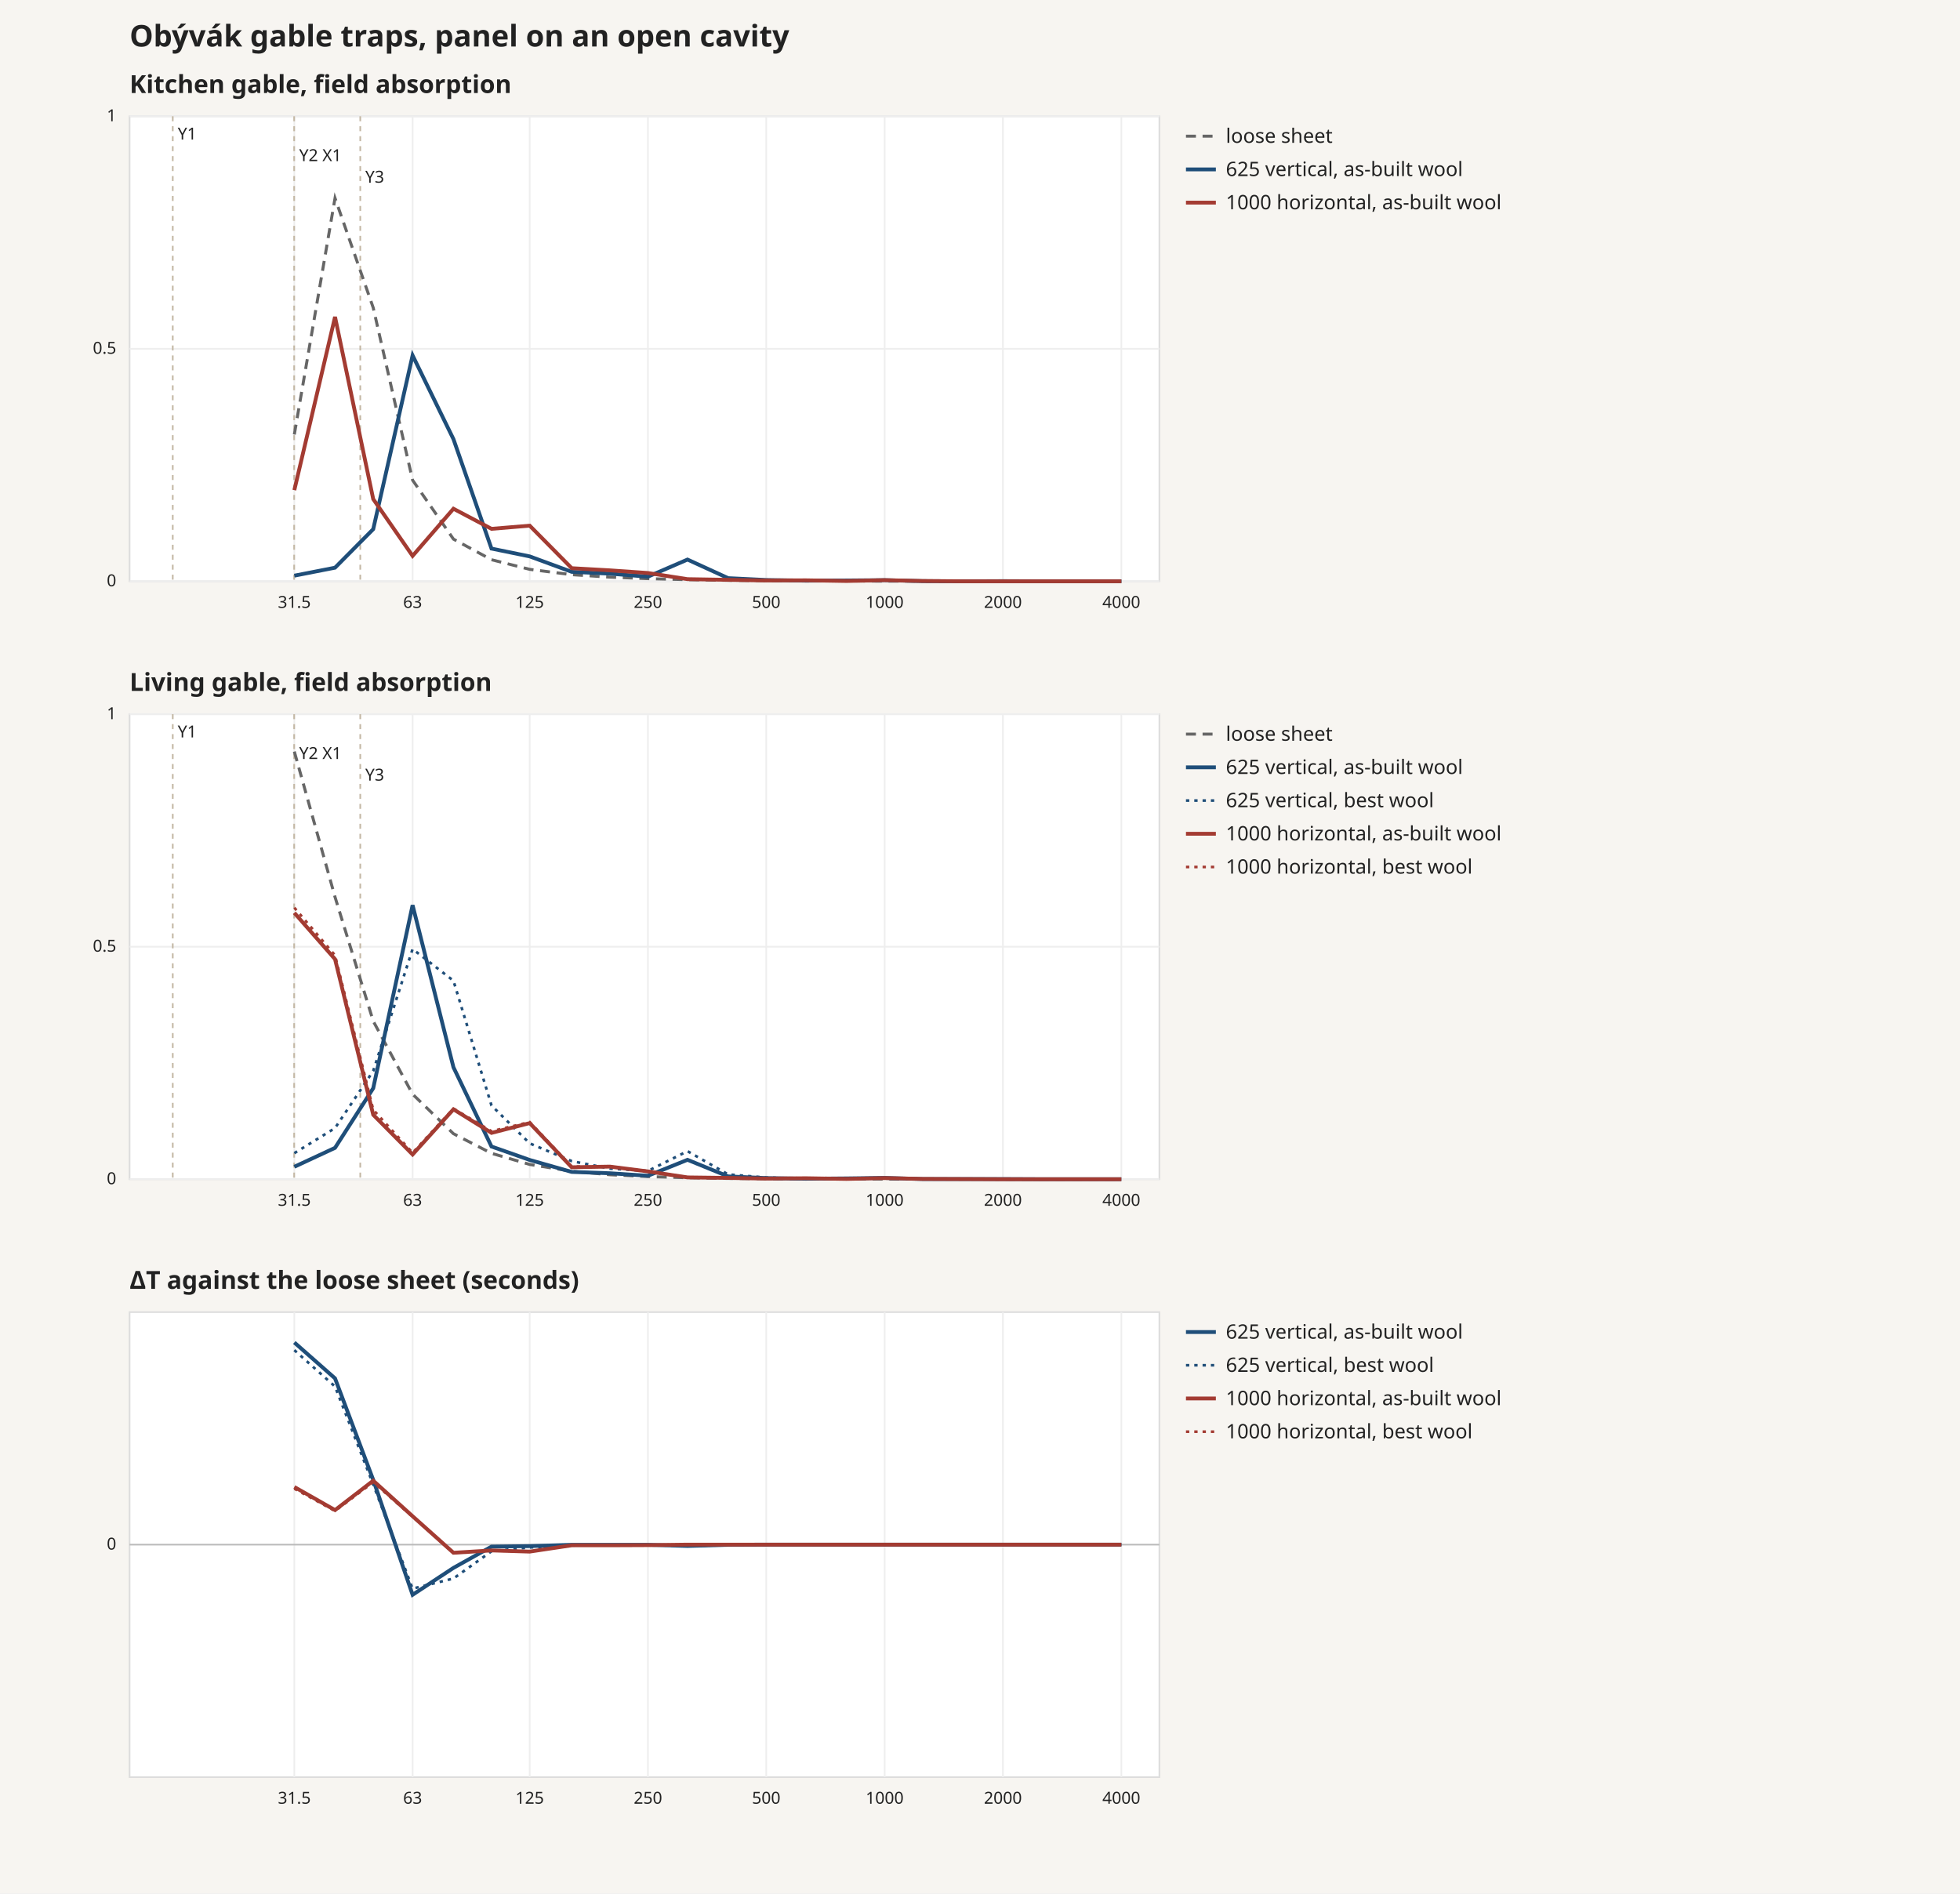
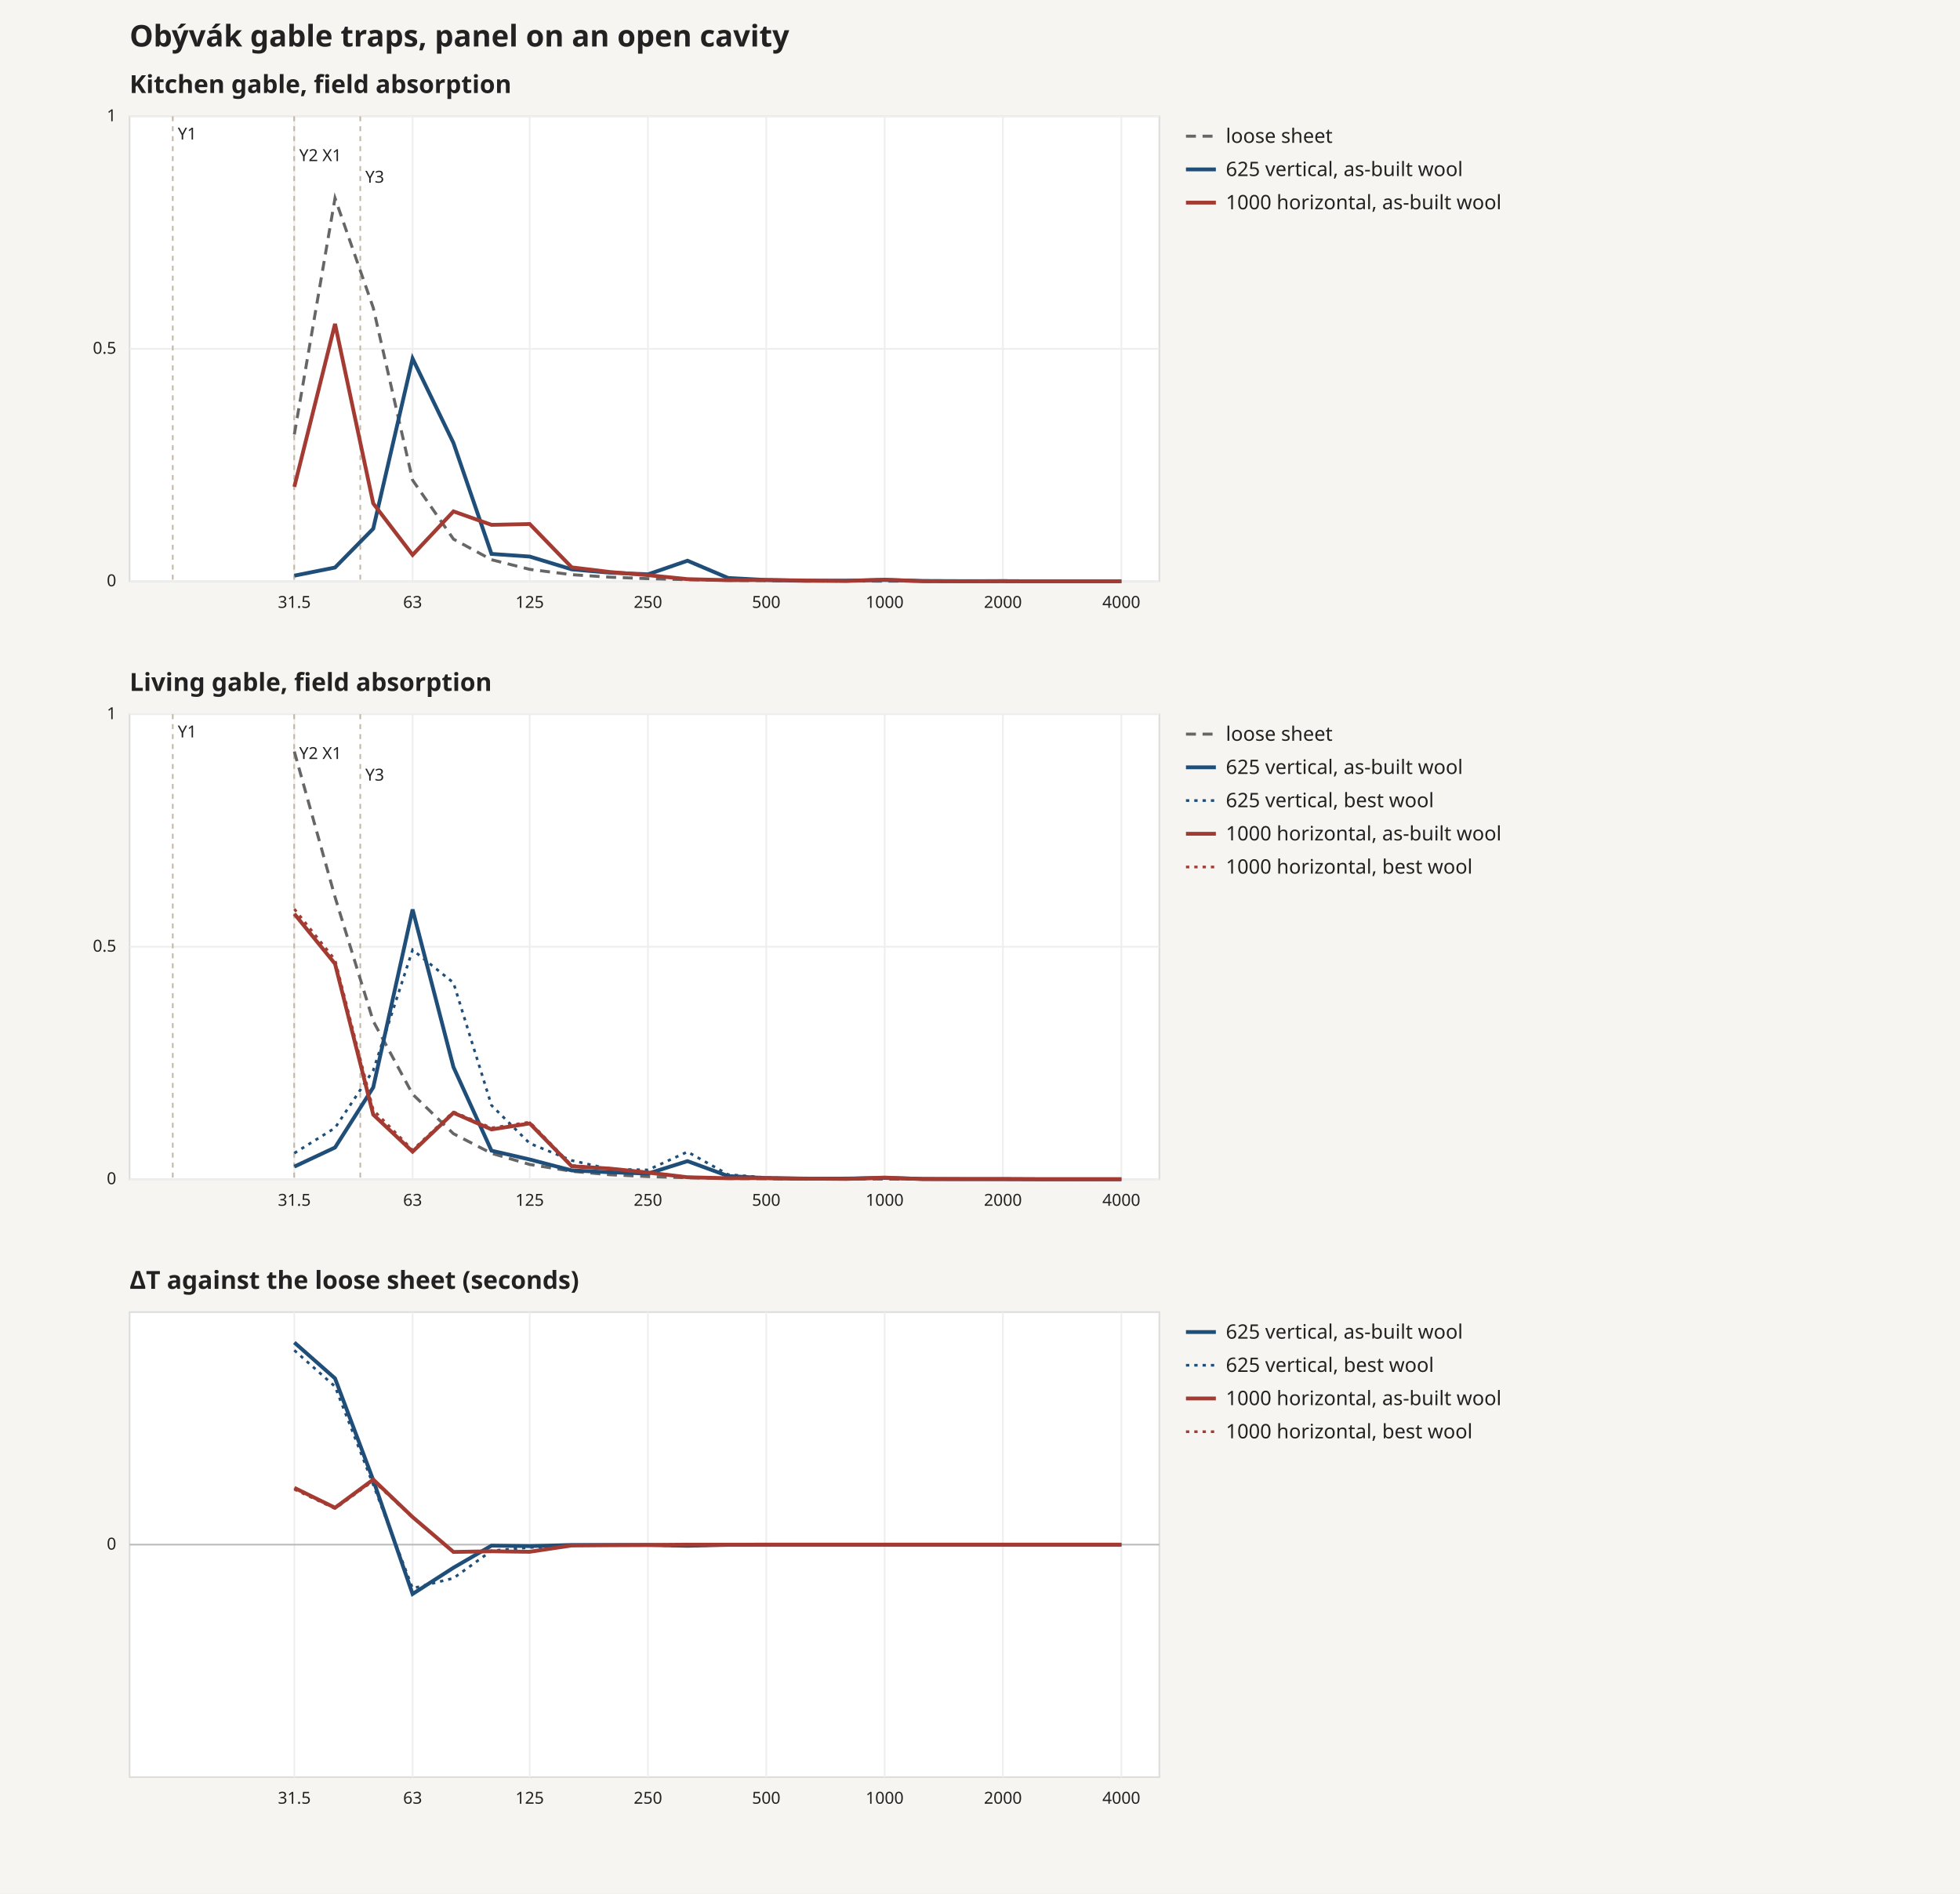
<svg xmlns="http://www.w3.org/2000/svg" width="1180" height="1140" viewBox="0 0 1180 1140">
  <rect width="100%" height="100%" fill="#f7f5f1" />
  <style>text{font-family:system-ui,sans-serif;fill:#222}</style>
  <text x="78" y="28" font-size="18" font-weight="600">Obývák gable traps, panel on an open cavity</text>
  <text x="78" y="56" font-size="15" font-weight="600">Kitchen gable, field absorption</text>
  <rect x="78" y="70" width="620" height="280" fill="#fff" stroke="#ddd" />
  <line x1="177.2" y1="70" x2="177.2" y2="350" stroke="#eee" />
  <text x="177.2" y="366" font-size="10" text-anchor="middle">31.5</text>
  <line x1="248.4" y1="70" x2="248.4" y2="350" stroke="#eee" />
  <text x="248.4" y="366" font-size="10" text-anchor="middle">63</text>
  <line x1="318.9" y1="70" x2="318.9" y2="350" stroke="#eee" />
  <text x="318.9" y="366" font-size="10" text-anchor="middle">125</text>
  <line x1="390.1" y1="70" x2="390.1" y2="350" stroke="#eee" />
  <text x="390.1" y="366" font-size="10" text-anchor="middle">250</text>
  <line x1="461.3" y1="70" x2="461.3" y2="350" stroke="#eee" />
  <text x="461.3" y="366" font-size="10" text-anchor="middle">500</text>
  <line x1="532.6" y1="70" x2="532.6" y2="350" stroke="#eee" />
  <text x="532.6" y="366" font-size="10" text-anchor="middle">1000</text>
  <line x1="603.8" y1="70" x2="603.8" y2="350" stroke="#eee" />
  <text x="603.8" y="366" font-size="10" text-anchor="middle">2000</text>
  <line x1="675.1" y1="70" x2="675.1" y2="350" stroke="#eee" />
  <text x="675.1" y="366" font-size="10" text-anchor="middle">4000</text>
  <line x1="78" y1="350.0" x2="698" y2="350.0" stroke="#eee" />
  <text x="70" y="353.0" font-size="10" text-anchor="end">0</text>
  <line x1="78" y1="210.0" x2="698" y2="210.0" stroke="#eee" />
  <text x="70" y="213.0" font-size="10" text-anchor="end">0.5</text>
  <line x1="78" y1="70.0" x2="698" y2="70.0" stroke="#eee" />
  <text x="70" y="73.0" font-size="10" text-anchor="end">1</text>
  <line x1="104.0" y1="70" x2="104.0" y2="350" stroke="#c4b8a5" stroke-dasharray="3 3" />
  <text x="107.0" y="84.0" font-size="10" fill="#7a6a52">Y1</text>
  <line x1="177.1" y1="70" x2="177.1" y2="350" stroke="#c4b8a5" stroke-dasharray="3 3" />
  <text x="180.1" y="97.0" font-size="10" fill="#7a6a52">Y2 X1</text>
  <line x1="216.9" y1="70" x2="216.9" y2="350" stroke="#c4b8a5" stroke-dasharray="3 3" />
  <text x="219.9" y="110.0" font-size="10" fill="#7a6a52">Y3</text>
  <path d="M177.2,261.6 L201.7,119.3 L224.7,185.3 L248.4,289.1 L273.0,324.6 L295.9,337.0 L318.9,342.8 L344.2,346.0 L367.2,347.5 L390.1,348.4 L413.9,349.0 L438.4,349.4 L461.3,349.6 L485.1,349.7 L509.6,349.8 L532.6,349.9 L555.5,349.9 L580.9,350.0 L603.8,350.0 L626.8,350.0 L650.5,350.0 L675.1,350.0" fill="none" stroke="#666666" stroke-width="1.8" stroke-dasharray="6 4" />
  <line x1="714" y1="82" x2="732" y2="82" stroke="#666666" stroke-width="1.8" stroke-dasharray="6 4" />
  <text x="738" y="86" font-size="12" fill="#666666">loose sheet</text>
-   <path d="M177.2,346.6 L201.7,341.8 L224.7,318.6 L248.4,214.0 L273.0,264.4 L295.9,330.3 L318.9,335.0 L344.2,344.3 L367.2,345.4 L390.1,347.2 L413.9,336.9 L438.4,348.1 L461.3,349.2 L485.1,349.6 L509.6,349.5 L532.6,349.3 L555.5,349.9 L580.9,350.0 L603.8,349.9 L626.8,350.0 L650.5,350.0 L675.1,350.0" fill="none" stroke="#1f4e79" stroke-width="2.3" />
+   <path d="M177.2,346.6 L201.7,341.7 L224.7,318.3 L248.4,215.9 L273.0,266.7 L295.9,333.5 L318.9,335.1 L344.2,342.8 L367.2,344.8 L390.1,345.8 L413.9,337.6 L438.4,348.0 L461.3,349.2 L485.1,349.7 L509.6,349.6 L532.6,349.2 L555.5,349.8 L580.9,349.9 L603.8,349.9 L626.8,350.0 L650.5,350.0 L675.1,350.0" fill="none" stroke="#1f4e79" stroke-width="2.3" />
  <line x1="714" y1="102" x2="732" y2="102" stroke="#1f4e79" stroke-width="2.3" />
  <text x="738" y="106" font-size="12" fill="#1f4e79">625 vertical, as-built wool</text>
-   <path d="M177.2,295.1 L201.7,190.8 L224.7,300.5 L248.4,334.7 L273.0,306.3 L295.9,318.4 L318.9,316.5 L344.2,342.1 L367.2,343.4 L390.1,345.0 L413.9,348.7 L438.4,349.1 L461.3,349.5 L485.1,349.4 L509.6,349.8 L532.6,349.3 L555.5,349.8 L580.9,350.0 L603.8,350.0 L626.8,350.0 L650.5,350.0 L675.1,350.0" fill="none" stroke="#a33b32" stroke-width="2.3" />
+   <path d="M177.2,293.1 L201.7,195.0 L224.7,303.1 L248.4,334.1 L273.0,307.9 L295.9,316.0 L318.9,315.5 L344.2,341.6 L367.2,344.4 L390.1,346.3 L413.9,348.7 L438.4,349.3 L461.3,349.2 L485.1,349.5 L509.6,349.8 L532.6,349.0 L555.5,349.9 L580.9,350.0 L603.8,349.9 L626.8,350.0 L650.5,350.0 L675.1,350.0" fill="none" stroke="#a33b32" stroke-width="2.3" />
  <line x1="714" y1="122" x2="732" y2="122" stroke="#a33b32" stroke-width="2.3" />
  <text x="738" y="126" font-size="12" fill="#a33b32">1000 horizontal, as-built wool</text>
  <text x="78" y="416" font-size="15" font-weight="600">Living gable, field absorption</text>
  <rect x="78" y="430" width="620" height="280" fill="#fff" stroke="#ddd" />
  <line x1="177.2" y1="430" x2="177.2" y2="710" stroke="#eee" />
  <text x="177.2" y="726" font-size="10" text-anchor="middle">31.5</text>
  <line x1="248.4" y1="430" x2="248.4" y2="710" stroke="#eee" />
  <text x="248.4" y="726" font-size="10" text-anchor="middle">63</text>
  <line x1="318.9" y1="430" x2="318.9" y2="710" stroke="#eee" />
  <text x="318.9" y="726" font-size="10" text-anchor="middle">125</text>
  <line x1="390.1" y1="430" x2="390.1" y2="710" stroke="#eee" />
  <text x="390.1" y="726" font-size="10" text-anchor="middle">250</text>
  <line x1="461.3" y1="430" x2="461.3" y2="710" stroke="#eee" />
  <text x="461.3" y="726" font-size="10" text-anchor="middle">500</text>
  <line x1="532.6" y1="430" x2="532.6" y2="710" stroke="#eee" />
  <text x="532.6" y="726" font-size="10" text-anchor="middle">1000</text>
  <line x1="603.8" y1="430" x2="603.8" y2="710" stroke="#eee" />
  <text x="603.8" y="726" font-size="10" text-anchor="middle">2000</text>
  <line x1="675.1" y1="430" x2="675.1" y2="710" stroke="#eee" />
  <text x="675.1" y="726" font-size="10" text-anchor="middle">4000</text>
  <line x1="78" y1="710.0" x2="698" y2="710.0" stroke="#eee" />
  <text x="70" y="713.0" font-size="10" text-anchor="end">0</text>
  <line x1="78" y1="570.0" x2="698" y2="570.0" stroke="#eee" />
  <text x="70" y="573.0" font-size="10" text-anchor="end">0.5</text>
  <line x1="78" y1="430.0" x2="698" y2="430.0" stroke="#eee" />
  <text x="70" y="433.0" font-size="10" text-anchor="end">1</text>
  <line x1="104.0" y1="430" x2="104.0" y2="710" stroke="#c4b8a5" stroke-dasharray="3 3" />
  <text x="107.0" y="444.0" font-size="10" fill="#7a6a52">Y1</text>
  <line x1="177.1" y1="430" x2="177.1" y2="710" stroke="#c4b8a5" stroke-dasharray="3 3" />
  <text x="180.1" y="457.0" font-size="10" fill="#7a6a52">Y2 X1</text>
  <line x1="216.9" y1="430" x2="216.9" y2="710" stroke="#c4b8a5" stroke-dasharray="3 3" />
  <text x="219.9" y="470.0" font-size="10" fill="#7a6a52">Y3</text>
  <path d="M177.2,452.5 L201.7,540.1 L224.7,614.8 L248.4,658.8 L273.0,682.6 L295.9,694.4 L318.9,701.1 L344.2,705.2 L367.2,707.3 L390.1,708.4 L413.9,709.1 L438.4,709.5 L461.3,709.7 L485.1,709.8 L509.6,709.8 L532.6,709.9 L555.5,709.9 L580.9,709.9 L603.8,710.0 L626.8,710.0 L650.5,710.0 L675.1,710.0" fill="none" stroke="#666666" stroke-width="1.8" stroke-dasharray="6 4" />
  <line x1="714" y1="442" x2="732" y2="442" stroke="#666666" stroke-width="1.8" stroke-dasharray="6 4" />
  <text x="738" y="446" font-size="12" fill="#666666">loose sheet</text>
-   <path d="M177.2,702.5 L201.7,691.1 L224.7,655.2 L248.4,545.0 L273.0,642.6 L295.9,690.3 L318.9,698.4 L344.2,705.6 L367.2,706.4 L390.1,707.9 L413.9,698.3 L438.4,708.3 L461.3,709.3 L485.1,709.7 L509.6,709.5 L532.6,709.2 L555.5,709.9 L580.9,709.9 L603.8,709.9 L626.8,710.0 L650.5,710.0 L675.1,710.0" fill="none" stroke="#1f4e79" stroke-width="2.3" />
+   <path d="M177.2,702.4 L201.7,690.9 L224.7,654.7 L248.4,547.6 L273.0,642.5 L295.9,692.8 L318.9,698.1 L344.2,704.7 L367.2,705.8 L390.1,706.6 L413.9,699.1 L438.4,708.1 L461.3,709.3 L485.1,709.7 L509.6,709.6 L532.6,709.2 L555.5,709.8 L580.9,709.9 L603.8,709.9 L626.8,710.0 L650.5,710.0 L675.1,710.0" fill="none" stroke="#1f4e79" stroke-width="2.3" />
  <line x1="714" y1="462" x2="732" y2="462" stroke="#1f4e79" stroke-width="2.3" />
  <text x="738" y="466" font-size="12" fill="#1f4e79">625 vertical, as-built wool</text>
-   <path d="M177.2,694.3 L201.7,679.2 L224.7,644.8 L248.4,571.4 L273.0,590.5 L295.9,665.6 L318.9,688.4 L344.2,699.1 L367.2,703.6 L390.1,705.0 L413.9,693.1 L438.4,707.1 L461.3,709.0 L485.1,709.6 L509.6,709.5 L532.6,709.4 L555.5,709.9 L580.9,709.9 L603.8,709.9 L626.8,710.0 L650.5,710.0 L675.1,710.0" fill="none" stroke="#1f4e79" stroke-width="1.6" stroke-dasharray="2 3" />
+   <path d="M177.2,694.3 L201.7,679.1 L224.7,644.5 L248.4,571.9 L273.0,591.7 L295.9,665.5 L318.9,688.4 L344.2,698.7 L367.2,703.9 L390.1,704.4 L413.9,693.5 L438.4,707.2 L461.3,709.0 L485.1,709.6 L509.6,709.6 L532.6,709.4 L555.5,709.8 L580.9,709.9 L603.8,709.9 L626.8,710.0 L650.5,710.0 L675.1,710.0" fill="none" stroke="#1f4e79" stroke-width="1.6" stroke-dasharray="2 3" />
  <line x1="714" y1="482" x2="732" y2="482" stroke="#1f4e79" stroke-width="1.6" stroke-dasharray="2 3" />
  <text x="738" y="486" font-size="12" fill="#1f4e79">625 vertical, best wool</text>
-   <path d="M177.2,549.6 L201.7,577.5 L224.7,671.2 L248.4,695.1 L273.0,667.9 L295.9,682.1 L318.9,676.2 L344.2,702.8 L367.2,702.4 L390.1,705.3 L413.9,708.9 L438.4,709.2 L461.3,709.6 L485.1,709.4 L509.6,709.8 L532.6,709.3 L555.5,709.8 L580.9,709.9 L603.8,710.0 L626.8,710.0 L650.5,710.0 L675.1,710.0" fill="none" stroke="#a33b32" stroke-width="2.3" />
+   <path d="M177.2,550.2 L201.7,580.3 L224.7,671.1 L248.4,693.4 L273.0,670.0 L295.9,680.0 L318.9,676.4 L344.2,702.2 L367.2,703.6 L390.1,706.0 L413.9,708.8 L438.4,709.4 L461.3,709.3 L485.1,709.6 L509.6,709.8 L532.6,709.0 L555.5,709.9 L580.9,709.9 L603.8,709.9 L626.8,710.0 L650.5,710.0 L675.1,710.0" fill="none" stroke="#a33b32" stroke-width="2.3" />
  <line x1="714" y1="502" x2="732" y2="502" stroke="#a33b32" stroke-width="2.3" />
  <text x="738" y="506" font-size="12" fill="#a33b32">1000 horizontal, as-built wool</text>
-   <path d="M177.2,546.5 L201.7,575.2 L224.7,668.2 L248.4,694.1 L273.0,667.5 L295.9,681.1 L318.9,675.6 L344.2,702.4 L367.2,702.3 L390.1,705.2 L413.9,708.8 L438.4,709.2 L461.3,709.5 L485.1,709.4 L509.6,709.8 L532.6,709.3 L555.5,709.8 L580.9,710.0 L603.8,710.0 L626.8,710.0 L650.5,710.0 L675.1,710.0" fill="none" stroke="#a33b32" stroke-width="1.6" stroke-dasharray="2 3" />
+   <path d="M177.2,547.3 L201.7,577.9 L224.7,668.3 L248.4,692.4 L273.0,669.4 L295.9,679.1 L318.9,675.6 L344.2,701.7 L367.2,703.5 L390.1,705.9 L413.9,708.7 L438.4,709.4 L461.3,709.2 L485.1,709.6 L509.6,709.8 L532.6,709.0 L555.5,709.9 L580.9,709.9 L603.8,709.9 L626.8,710.0 L650.5,710.0 L675.1,710.0" fill="none" stroke="#a33b32" stroke-width="1.6" stroke-dasharray="2 3" />
  <line x1="714" y1="522" x2="732" y2="522" stroke="#a33b32" stroke-width="1.6" stroke-dasharray="2 3" />
  <text x="738" y="526" font-size="12" fill="#a33b32">1000 horizontal, best wool</text>
  <text x="78" y="776" font-size="15" font-weight="600">ΔT against the loose sheet (seconds)</text>
  <rect x="78" y="790" width="620" height="280" fill="#fff" stroke="#ddd" />
  <line x1="177.2" y1="790" x2="177.2" y2="1070" stroke="#eee" />
  <text x="177.2" y="1086" font-size="10" text-anchor="middle">31.5</text>
  <line x1="248.4" y1="790" x2="248.4" y2="1070" stroke="#eee" />
  <text x="248.4" y="1086" font-size="10" text-anchor="middle">63</text>
  <line x1="318.9" y1="790" x2="318.9" y2="1070" stroke="#eee" />
  <text x="318.9" y="1086" font-size="10" text-anchor="middle">125</text>
  <line x1="390.1" y1="790" x2="390.1" y2="1070" stroke="#eee" />
  <text x="390.1" y="1086" font-size="10" text-anchor="middle">250</text>
  <line x1="461.3" y1="790" x2="461.3" y2="1070" stroke="#eee" />
  <text x="461.3" y="1086" font-size="10" text-anchor="middle">500</text>
  <line x1="532.6" y1="790" x2="532.6" y2="1070" stroke="#eee" />
  <text x="532.6" y="1086" font-size="10" text-anchor="middle">1000</text>
  <line x1="603.8" y1="790" x2="603.8" y2="1070" stroke="#eee" />
  <text x="603.8" y="1086" font-size="10" text-anchor="middle">2000</text>
  <line x1="675.1" y1="790" x2="675.1" y2="1070" stroke="#eee" />
  <text x="675.1" y="1086" font-size="10" text-anchor="middle">4000</text>
  <line x1="78" y1="930.0" x2="698" y2="930.0" stroke="#bbb" />
  <text x="70" y="933.0" font-size="10" text-anchor="end">0</text>
-   <path d="M177.2,808.3 L201.7,829.9 L224.7,891.0 L248.4,960.2 L273.0,944.0 L295.9,931.2 L318.9,930.9 L344.2,930.1 L367.2,930.1 L390.1,930.1 L413.9,930.8 L438.4,930.1 L461.3,930.0 L485.1,930.0 L509.6,930.0 L532.6,930.0 L555.5,930.0 L580.9,930.0 L603.8,930.0 L626.8,930.0 L650.5,930.0 L675.1,930.0" fill="none" stroke="#1f4e79" stroke-width="2.3" />
+   <path d="M177.2,808.3 L201.7,829.9 L224.7,891.1 L248.4,959.7 L273.0,943.9 L295.9,930.6 L318.9,930.9 L344.2,930.2 L367.2,930.2 L390.1,930.2 L413.9,930.7 L438.4,930.1 L461.3,930.0 L485.1,930.0 L509.6,930.0 L532.6,930.0 L555.5,930.0 L580.9,930.0 L603.8,930.0 L626.8,930.0 L650.5,930.0 L675.1,930.0" fill="none" stroke="#1f4e79" stroke-width="2.3" />
  <line x1="714" y1="802" x2="732" y2="802" stroke="#1f4e79" stroke-width="2.3" />
  <text x="738" y="806" font-size="12" fill="#1f4e79">625 vertical, as-built wool</text>
-   <path d="M177.2,812.9 L201.7,834.8 L224.7,893.8 L248.4,956.5 L273.0,950.4 L295.9,934.0 L318.9,931.7 L344.2,930.5 L367.2,930.3 L390.1,930.2 L413.9,930.9 L438.4,930.1 L461.3,930.0 L485.1,930.0 L509.6,930.0 L532.6,930.0 L555.5,930.0 L580.9,930.0 L603.8,930.0 L626.8,930.0 L650.5,930.0 L675.1,930.0" fill="none" stroke="#1f4e79" stroke-width="1.6" stroke-dasharray="2 3" />
+   <path d="M177.2,813.0 L201.7,834.8 L224.7,893.9 L248.4,956.3 L273.0,950.2 L295.9,933.7 L318.9,931.7 L344.2,930.6 L367.2,930.3 L390.1,930.3 L413.9,930.9 L438.4,930.1 L461.3,930.0 L485.1,930.0 L509.6,930.0 L532.6,930.0 L555.5,930.0 L580.9,930.0 L603.8,930.0 L626.8,930.0 L650.5,930.0 L675.1,930.0" fill="none" stroke="#1f4e79" stroke-width="1.6" stroke-dasharray="2 3" />
  <line x1="714" y1="822" x2="732" y2="822" stroke="#1f4e79" stroke-width="1.6" stroke-dasharray="2 3" />
  <text x="738" y="826" font-size="12" fill="#1f4e79">625 vertical, best wool</text>
-   <path d="M177.2,895.3 L201.7,909.2 L224.7,891.5 L248.4,912.9 L273.0,934.9 L295.9,933.5 L318.9,934.2 L344.2,930.4 L367.2,930.4 L390.1,930.3 L413.9,930.0 L438.4,930.0 L461.3,930.0 L485.1,930.0 L509.6,930.0 L532.6,930.0 L555.5,930.0 L580.9,930.0 L603.8,930.0 L626.8,930.0 L650.5,930.0 L675.1,930.0" fill="none" stroke="#a33b32" stroke-width="2.3" />
+   <path d="M177.2,895.8 L201.7,907.8 L224.7,890.8 L248.4,913.4 L273.0,934.4 L295.9,934.0 L318.9,934.3 L344.2,930.5 L367.2,930.3 L390.1,930.2 L413.9,930.0 L438.4,930.0 L461.3,930.0 L485.1,930.0 L509.6,930.0 L532.6,930.0 L555.5,930.0 L580.9,930.0 L603.8,930.0 L626.8,930.0 L650.5,930.0 L675.1,930.0" fill="none" stroke="#a33b32" stroke-width="2.3" />
  <line x1="714" y1="842" x2="732" y2="842" stroke="#a33b32" stroke-width="2.3" />
  <text x="738" y="846" font-size="12" fill="#a33b32">1000 horizontal, as-built wool</text>
-   <path d="M177.2,896.3 L201.7,909.7 L224.7,892.4 L248.4,913.2 L273.0,934.9 L295.9,933.6 L318.9,934.2 L344.2,930.4 L367.2,930.4 L390.1,930.3 L413.9,930.0 L438.4,930.0 L461.3,930.0 L485.1,930.0 L509.6,930.0 L532.6,930.0 L555.5,930.0 L580.9,930.0 L603.8,930.0 L626.8,930.0 L650.5,930.0 L675.1,930.0" fill="none" stroke="#a33b32" stroke-width="1.6" stroke-dasharray="2 3" />
+   <path d="M177.2,896.7 L201.7,908.3 L224.7,891.6 L248.4,913.6 L273.0,934.5 L295.9,934.1 L318.9,934.4 L344.2,930.5 L367.2,930.3 L390.1,930.2 L413.9,930.0 L438.4,930.0 L461.3,930.0 L485.1,930.0 L509.6,930.0 L532.6,930.0 L555.5,930.0 L580.9,930.0 L603.8,930.0 L626.8,930.0 L650.5,930.0 L675.1,930.0" fill="none" stroke="#a33b32" stroke-width="1.6" stroke-dasharray="2 3" />
  <line x1="714" y1="862" x2="732" y2="862" stroke="#a33b32" stroke-width="1.6" stroke-dasharray="2 3" />
  <text x="738" y="866" font-size="12" fill="#a33b32">1000 horizontal, best wool</text>
</svg>
